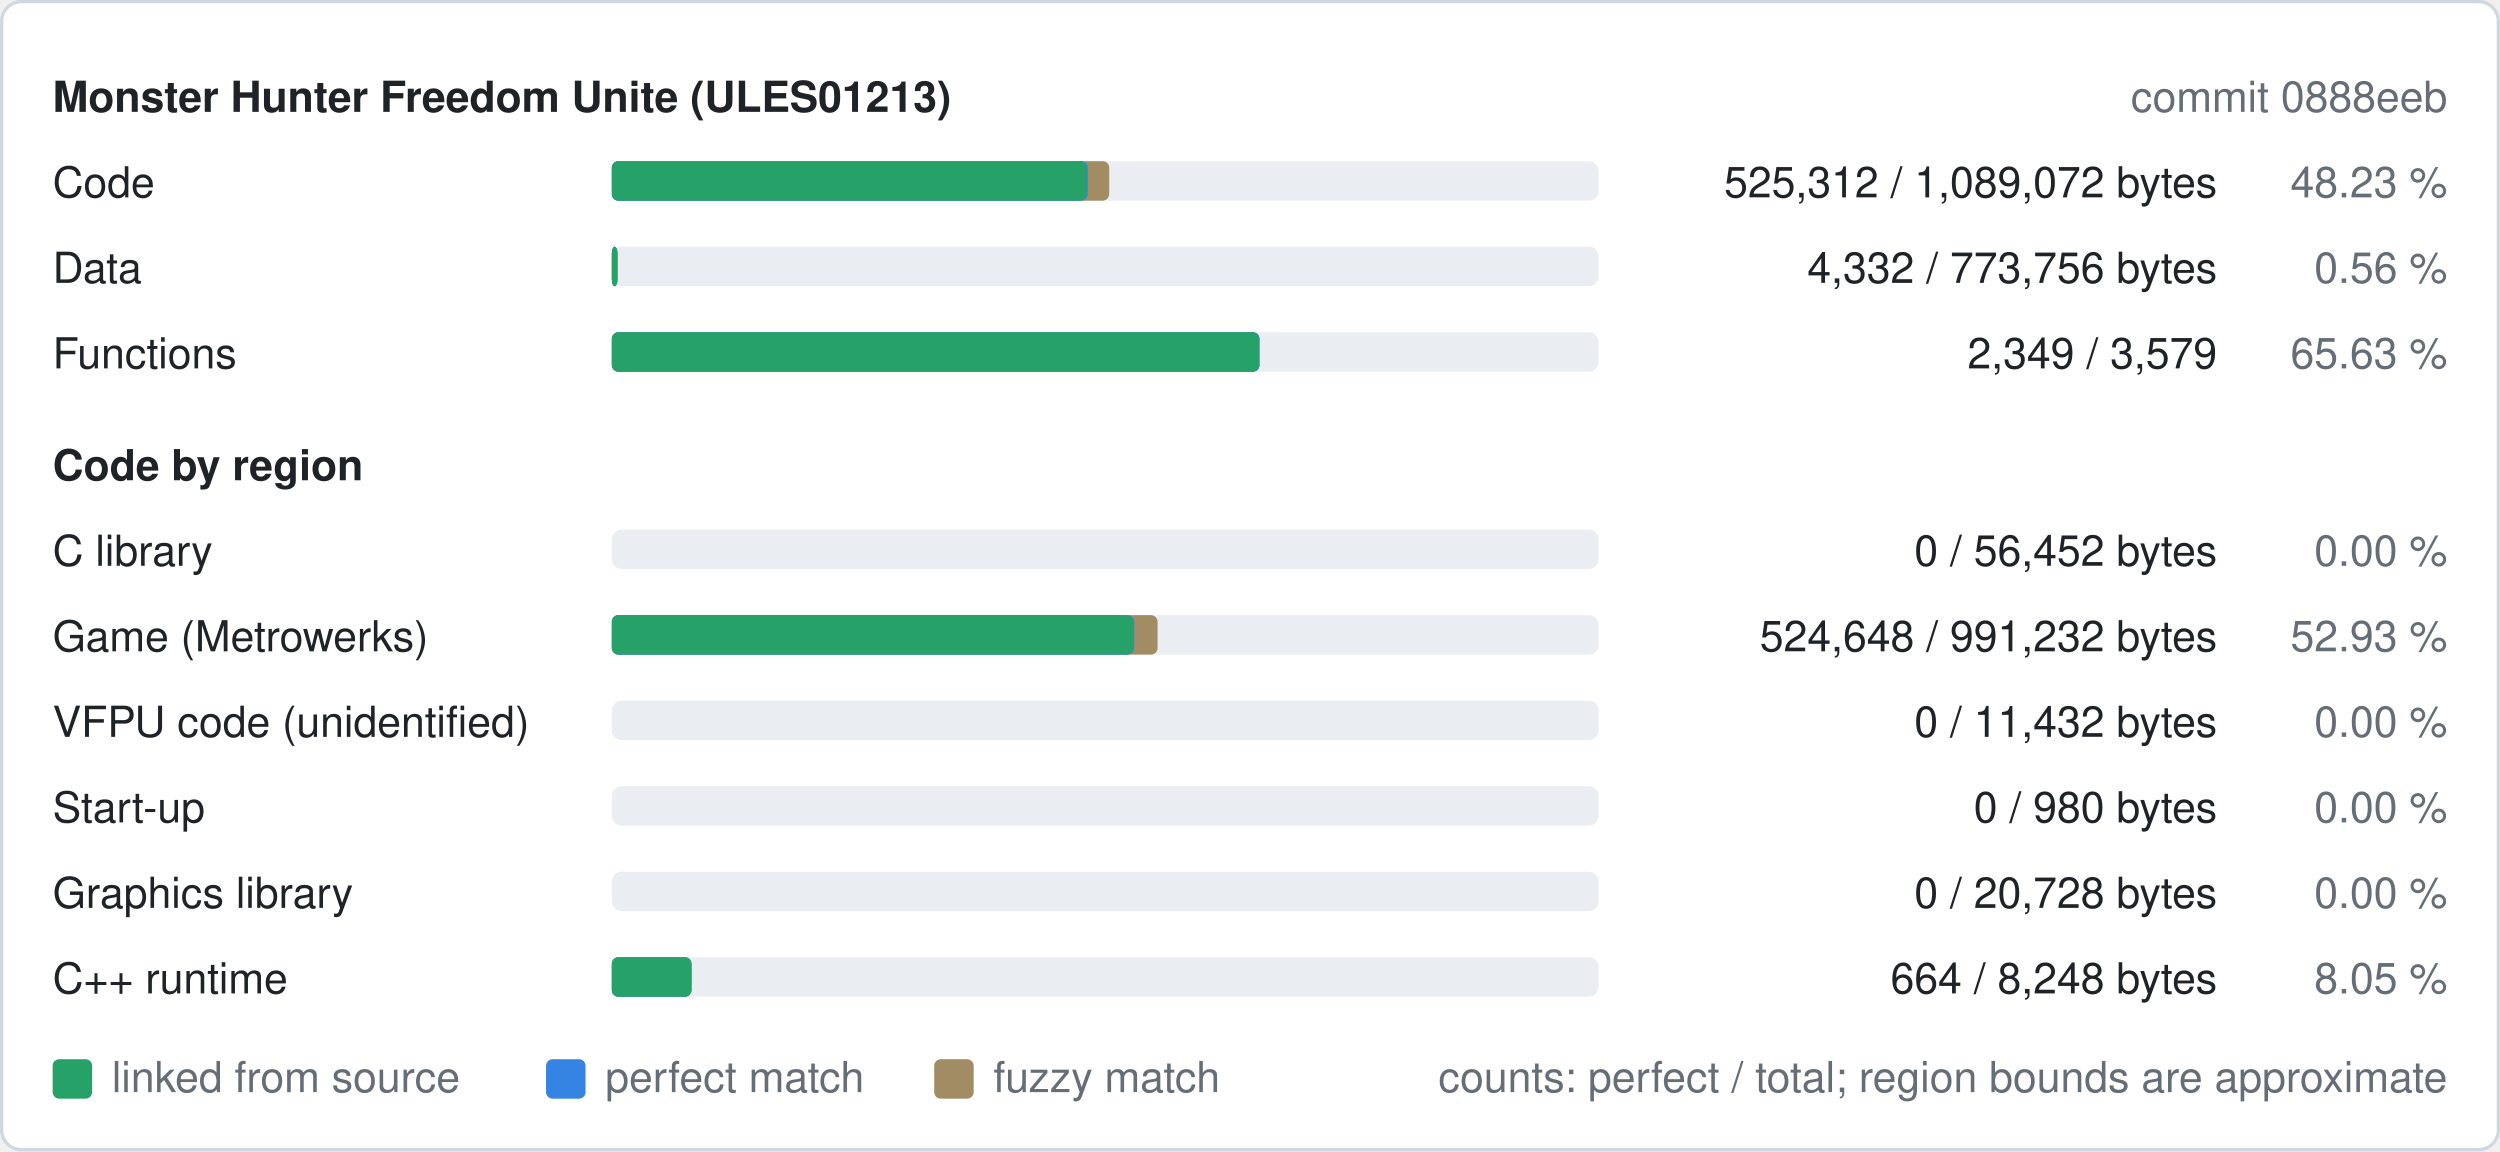
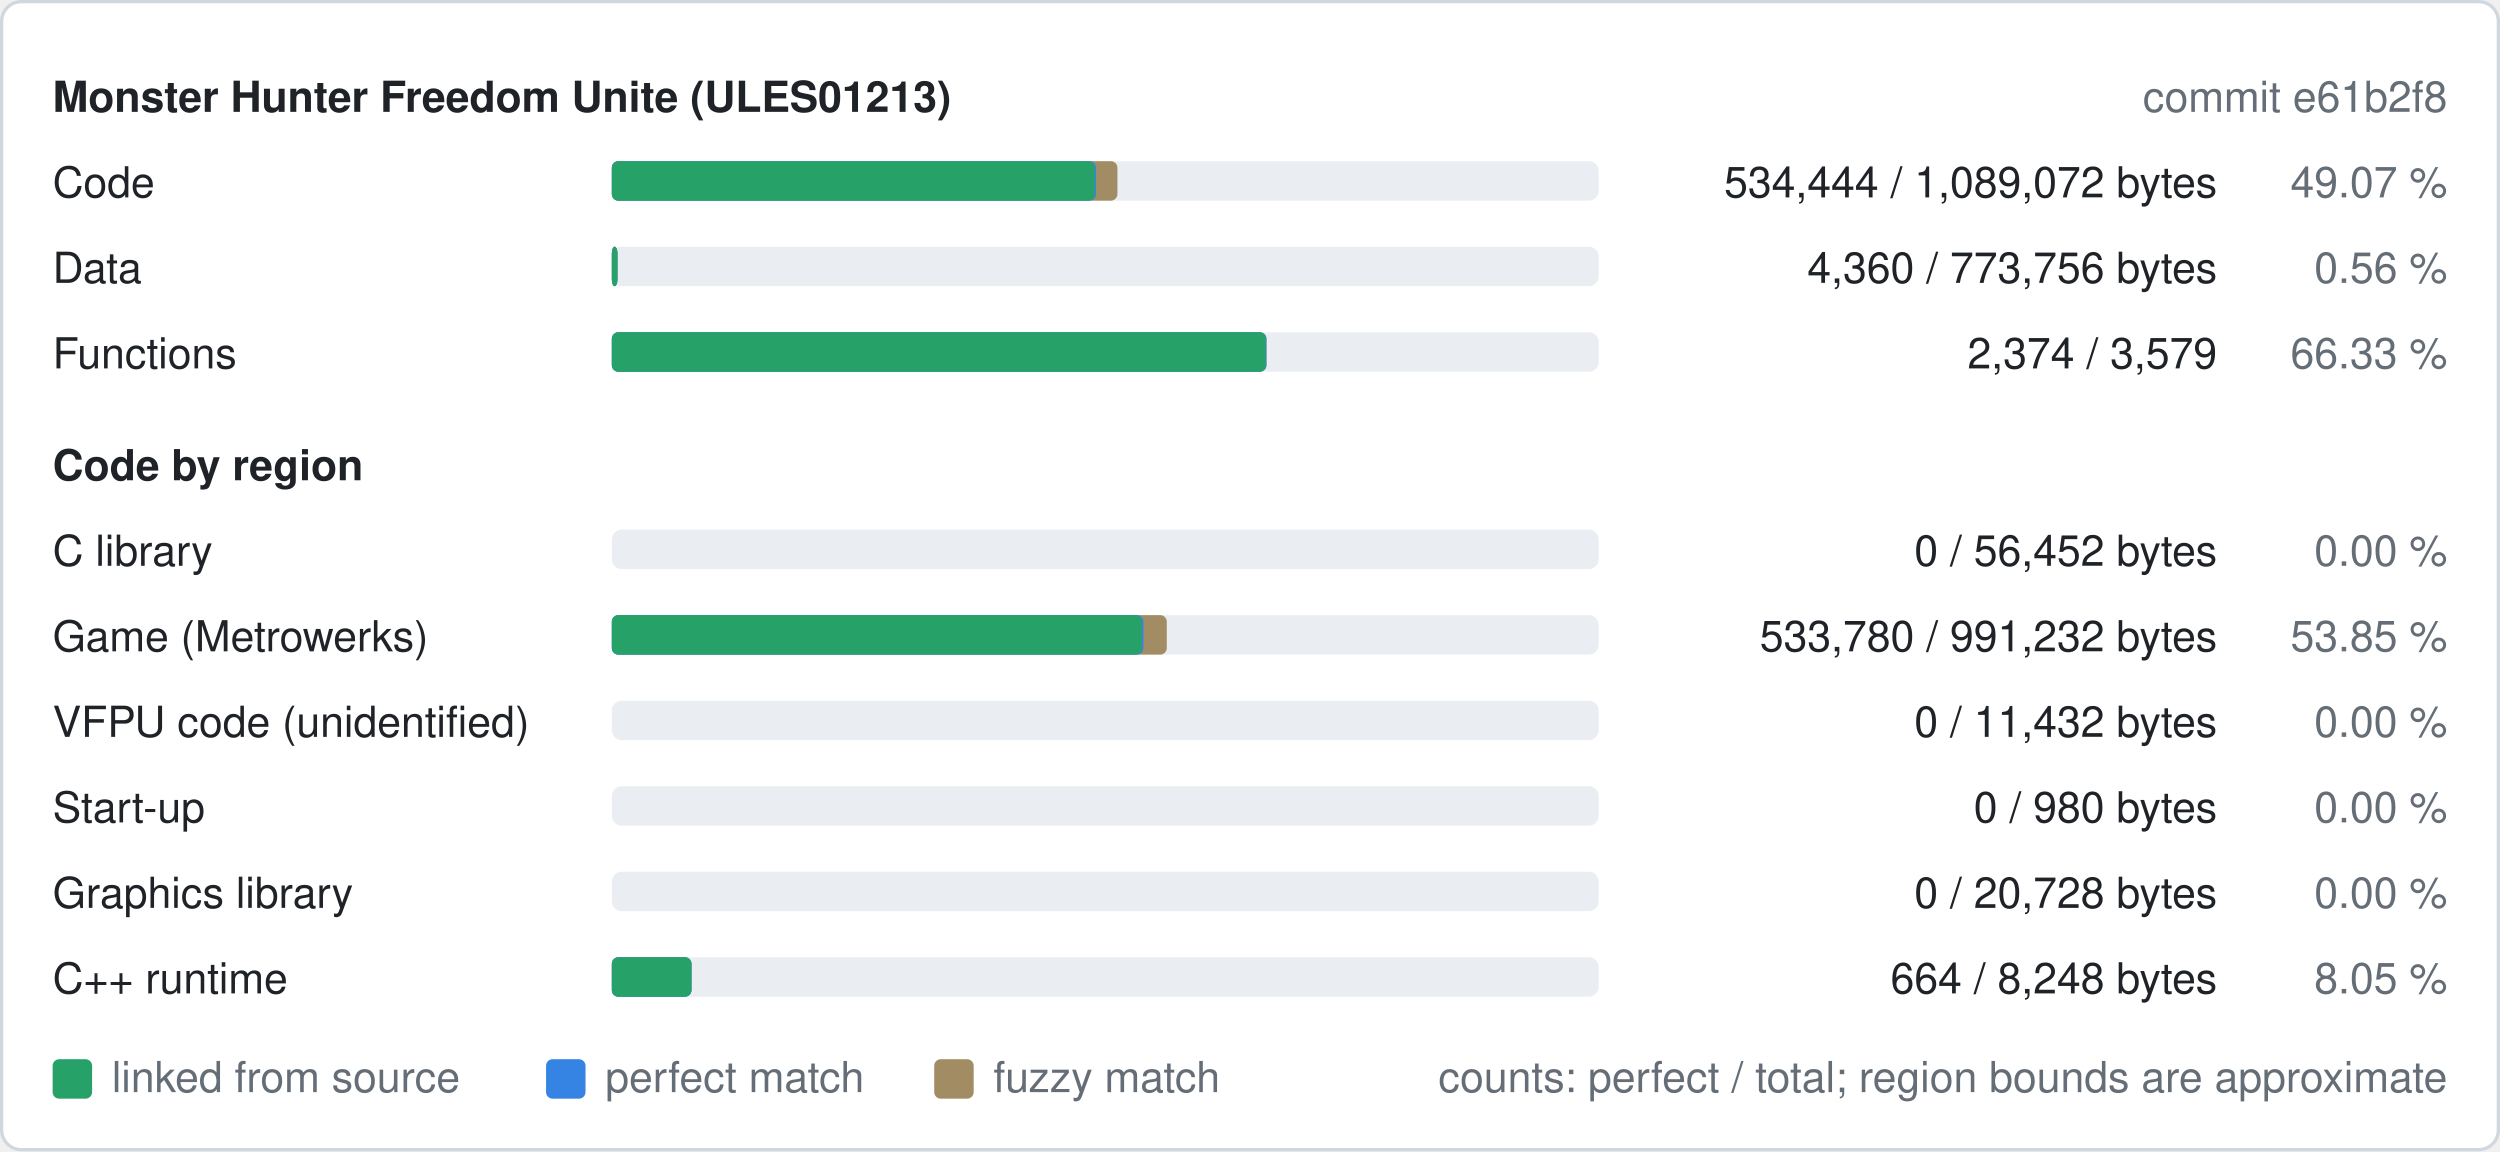
<svg xmlns="http://www.w3.org/2000/svg" width="760" height="350" viewBox="0 0 760 350" role="img" aria-label="Decompilation progress of ULES01213">
  <style>
text{font-family:-apple-system,BlinkMacSystemFont,"Segoe UI",Helvetica,Arial,sans-serif;font-size:13px}
.b{font-weight:600}
.bg{fill:#ffffff;stroke:#d0d7de}.t{fill:#1f2328}.m{fill:#656d76}.track{fill:#eaeef2}.fuzzy{fill:#a28c64}.perfect{fill:#3584e4}.linked{fill:#26a269}
@media (prefers-color-scheme: dark){.bg{fill:#0d1117;stroke:#30363d}.t{fill:#e6edf3}.m{fill:#8d96a0}.track{fill:#21262d}.fuzzy{fill:#a28c64}.perfect{fill:#3584e4}.linked{fill:#2ec27e}}
</style>
  <rect class="bg" x="0.5" y="0.5" width="759" height="349" rx="6" />
  <text class="t b" x="16" y="34">Monster Hunter Freedom Unite (ULES01213)</text>
-   <text class="m" x="744" y="34" text-anchor="end">commit 0888eeb</text>
+   <text class="m" x="744" y="34" text-anchor="end">commit e61b2f8</text>
  <text class="t" x="16" y="60">Code</text>
  <rect class="track" x="186" y="49" width="300" height="12" rx="3" />
-   <rect class="fuzzy" x="186" y="49" width="151.2" height="12" rx="2" />
-   <rect class="perfect" x="186" y="49" width="144.7" height="12" rx="2" />
-   <rect class="linked" x="186" y="49" width="144.3" height="12" rx="2" />
-   <text class="t" x="674" y="60" text-anchor="end">525,312 / 1,089,072 bytes</text>
-   <text class="m" x="744" y="60" text-anchor="end">48.23 %</text>
+   <rect class="fuzzy" x="186" y="49" width="153.7" height="12" rx="2" />
+   <rect class="perfect" x="186" y="49" width="147.2" height="12" rx="2" />
+   <rect class="linked" x="186" y="49" width="146.8" height="12" rx="2" />
+   <text class="t" x="674" y="60" text-anchor="end">534,444 / 1,089,072 bytes</text>
+   <text class="m" x="744" y="60" text-anchor="end">49.07 %</text>
  <text class="t" x="16" y="86">Data</text>
  <rect class="track" x="186" y="75" width="300" height="12" rx="3" />
  <rect class="fuzzy" x="186" y="75" width="1.7" height="12" rx="2" />
  <rect class="perfect" x="186" y="75" width="1.7" height="12" rx="2" />
  <rect class="linked" x="186" y="75" width="1.7" height="12" rx="2" />
-   <text class="t" x="674" y="86" text-anchor="end">4,332 / 773,756 bytes</text>
+   <text class="t" x="674" y="86" text-anchor="end">4,360 / 773,756 bytes</text>
  <text class="m" x="744" y="86" text-anchor="end">0.56 %</text>
  <text class="t" x="16" y="112">Functions</text>
  <rect class="track" x="186" y="101" width="300" height="12" rx="3" />
-   <rect class="fuzzy" x="186" y="101" width="196.9" height="12" rx="2" />
-   <rect class="perfect" x="186" y="101" width="196.9" height="12" rx="2" />
-   <rect class="linked" x="186" y="101" width="196.7" height="12" rx="2" />
-   <text class="t" x="674" y="112" text-anchor="end">2,349 / 3,579</text>
-   <text class="m" x="744" y="112" text-anchor="end">65.63 %</text>
+   <rect class="fuzzy" x="186" y="101" width="199.0" height="12" rx="2" />
+   <rect class="perfect" x="186" y="101" width="199.0" height="12" rx="2" />
+   <rect class="linked" x="186" y="101" width="198.8" height="12" rx="2" />
+   <text class="t" x="674" y="112" text-anchor="end">2,374 / 3,579</text>
+   <text class="m" x="744" y="112" text-anchor="end">66.33 %</text>
  <text class="t b" x="16" y="146">Code by region</text>
  <text class="t" x="16" y="172">C library</text>
  <rect class="track" x="186" y="161" width="300" height="12" rx="3" />
  <text class="t" x="674" y="172" text-anchor="end">0 / 56,452 bytes</text>
  <text class="m" x="744" y="172" text-anchor="end">0.00 %</text>
  <text class="t" x="16" y="198">Game (Metrowerks)</text>
  <rect class="track" x="186" y="187" width="300" height="12" rx="3" />
-   <rect class="fuzzy" x="186" y="187" width="165.9" height="12" rx="2" />
-   <rect class="perfect" x="186" y="187" width="158.8" height="12" rx="2" />
-   <rect class="linked" x="186" y="187" width="158.4" height="12" rx="2" />
-   <text class="t" x="674" y="198" text-anchor="end">524,648 / 991,232 bytes</text>
-   <text class="m" x="744" y="198" text-anchor="end">52.93 %</text>
+   <rect class="fuzzy" x="186" y="187" width="168.7" height="12" rx="2" />
+   <rect class="perfect" x="186" y="187" width="161.6" height="12" rx="2" />
+   <rect class="linked" x="186" y="187" width="161.1" height="12" rx="2" />
+   <text class="t" x="674" y="198" text-anchor="end">533,780 / 991,232 bytes</text>
+   <text class="m" x="744" y="198" text-anchor="end">53.85 %</text>
  <text class="t" x="16" y="224">VFPU code (unidentified)</text>
  <rect class="track" x="186" y="213" width="300" height="12" rx="3" />
  <text class="t" x="674" y="224" text-anchor="end">0 / 11,432 bytes</text>
  <text class="m" x="744" y="224" text-anchor="end">0.00 %</text>
  <text class="t" x="16" y="250">Start-up</text>
  <rect class="track" x="186" y="239" width="300" height="12" rx="3" />
  <text class="t" x="674" y="250" text-anchor="end">0 / 980 bytes</text>
  <text class="m" x="744" y="250" text-anchor="end">0.00 %</text>
  <text class="t" x="16" y="276">Graphics library</text>
  <rect class="track" x="186" y="265" width="300" height="12" rx="3" />
  <text class="t" x="674" y="276" text-anchor="end">0 / 20,728 bytes</text>
  <text class="m" x="744" y="276" text-anchor="end">0.00 %</text>
  <text class="t" x="16" y="302">C++ runtime</text>
  <rect class="track" x="186" y="291" width="300" height="12" rx="3" />
  <rect class="fuzzy" x="186" y="291" width="24.2" height="12" rx="2" />
  <rect class="perfect" x="186" y="291" width="24.2" height="12" rx="2" />
  <rect class="linked" x="186" y="291" width="24.2" height="12" rx="2" />
  <text class="t" x="674" y="302" text-anchor="end">664 / 8,248 bytes</text>
  <text class="m" x="744" y="302" text-anchor="end">8.05 %</text>
  <rect class="linked" x="16" y="322" width="12" height="12" rx="2" />
  <text class="m" x="34" y="332">linked from source</text>
  <rect class="perfect" x="166" y="322" width="12" height="12" rx="2" />
  <text class="m" x="184" y="332">perfect match</text>
  <rect class="fuzzy" x="284" y="322" width="12" height="12" rx="2" />
  <text class="m" x="302" y="332">fuzzy match</text>
  <text class="m" x="744" y="332" text-anchor="end">counts: perfect / total; region bounds are approximate</text>
</svg>
